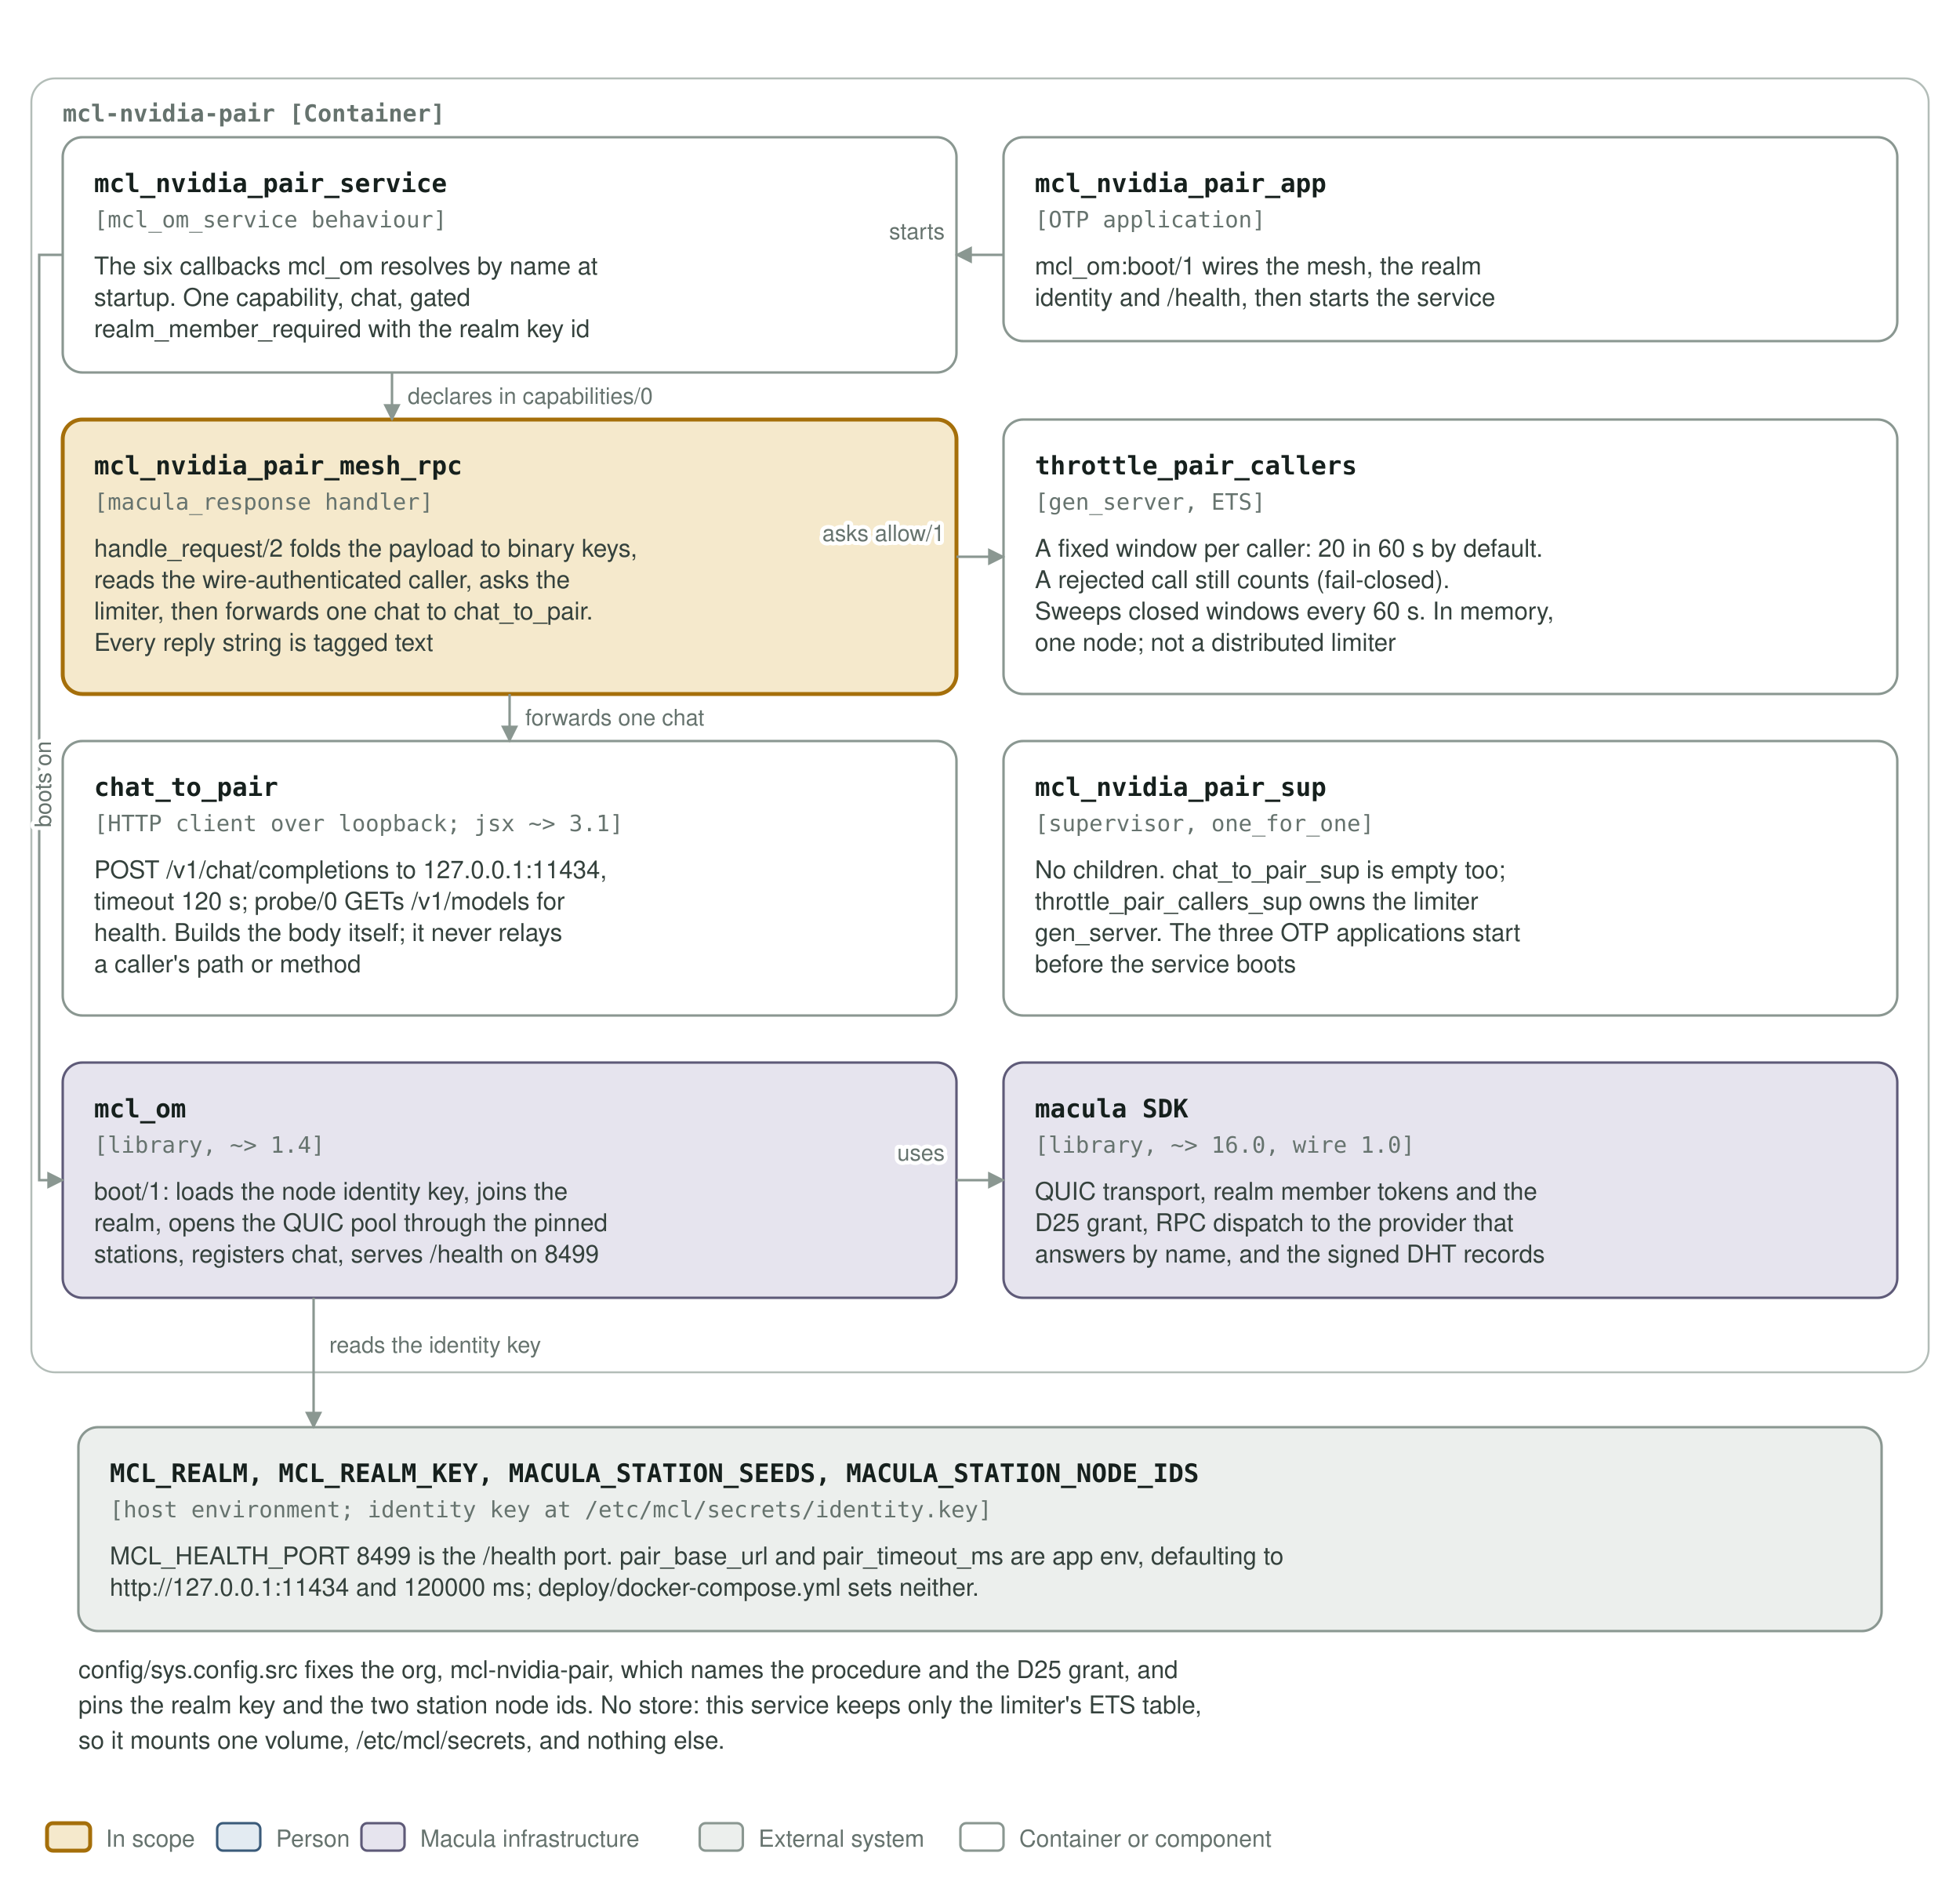
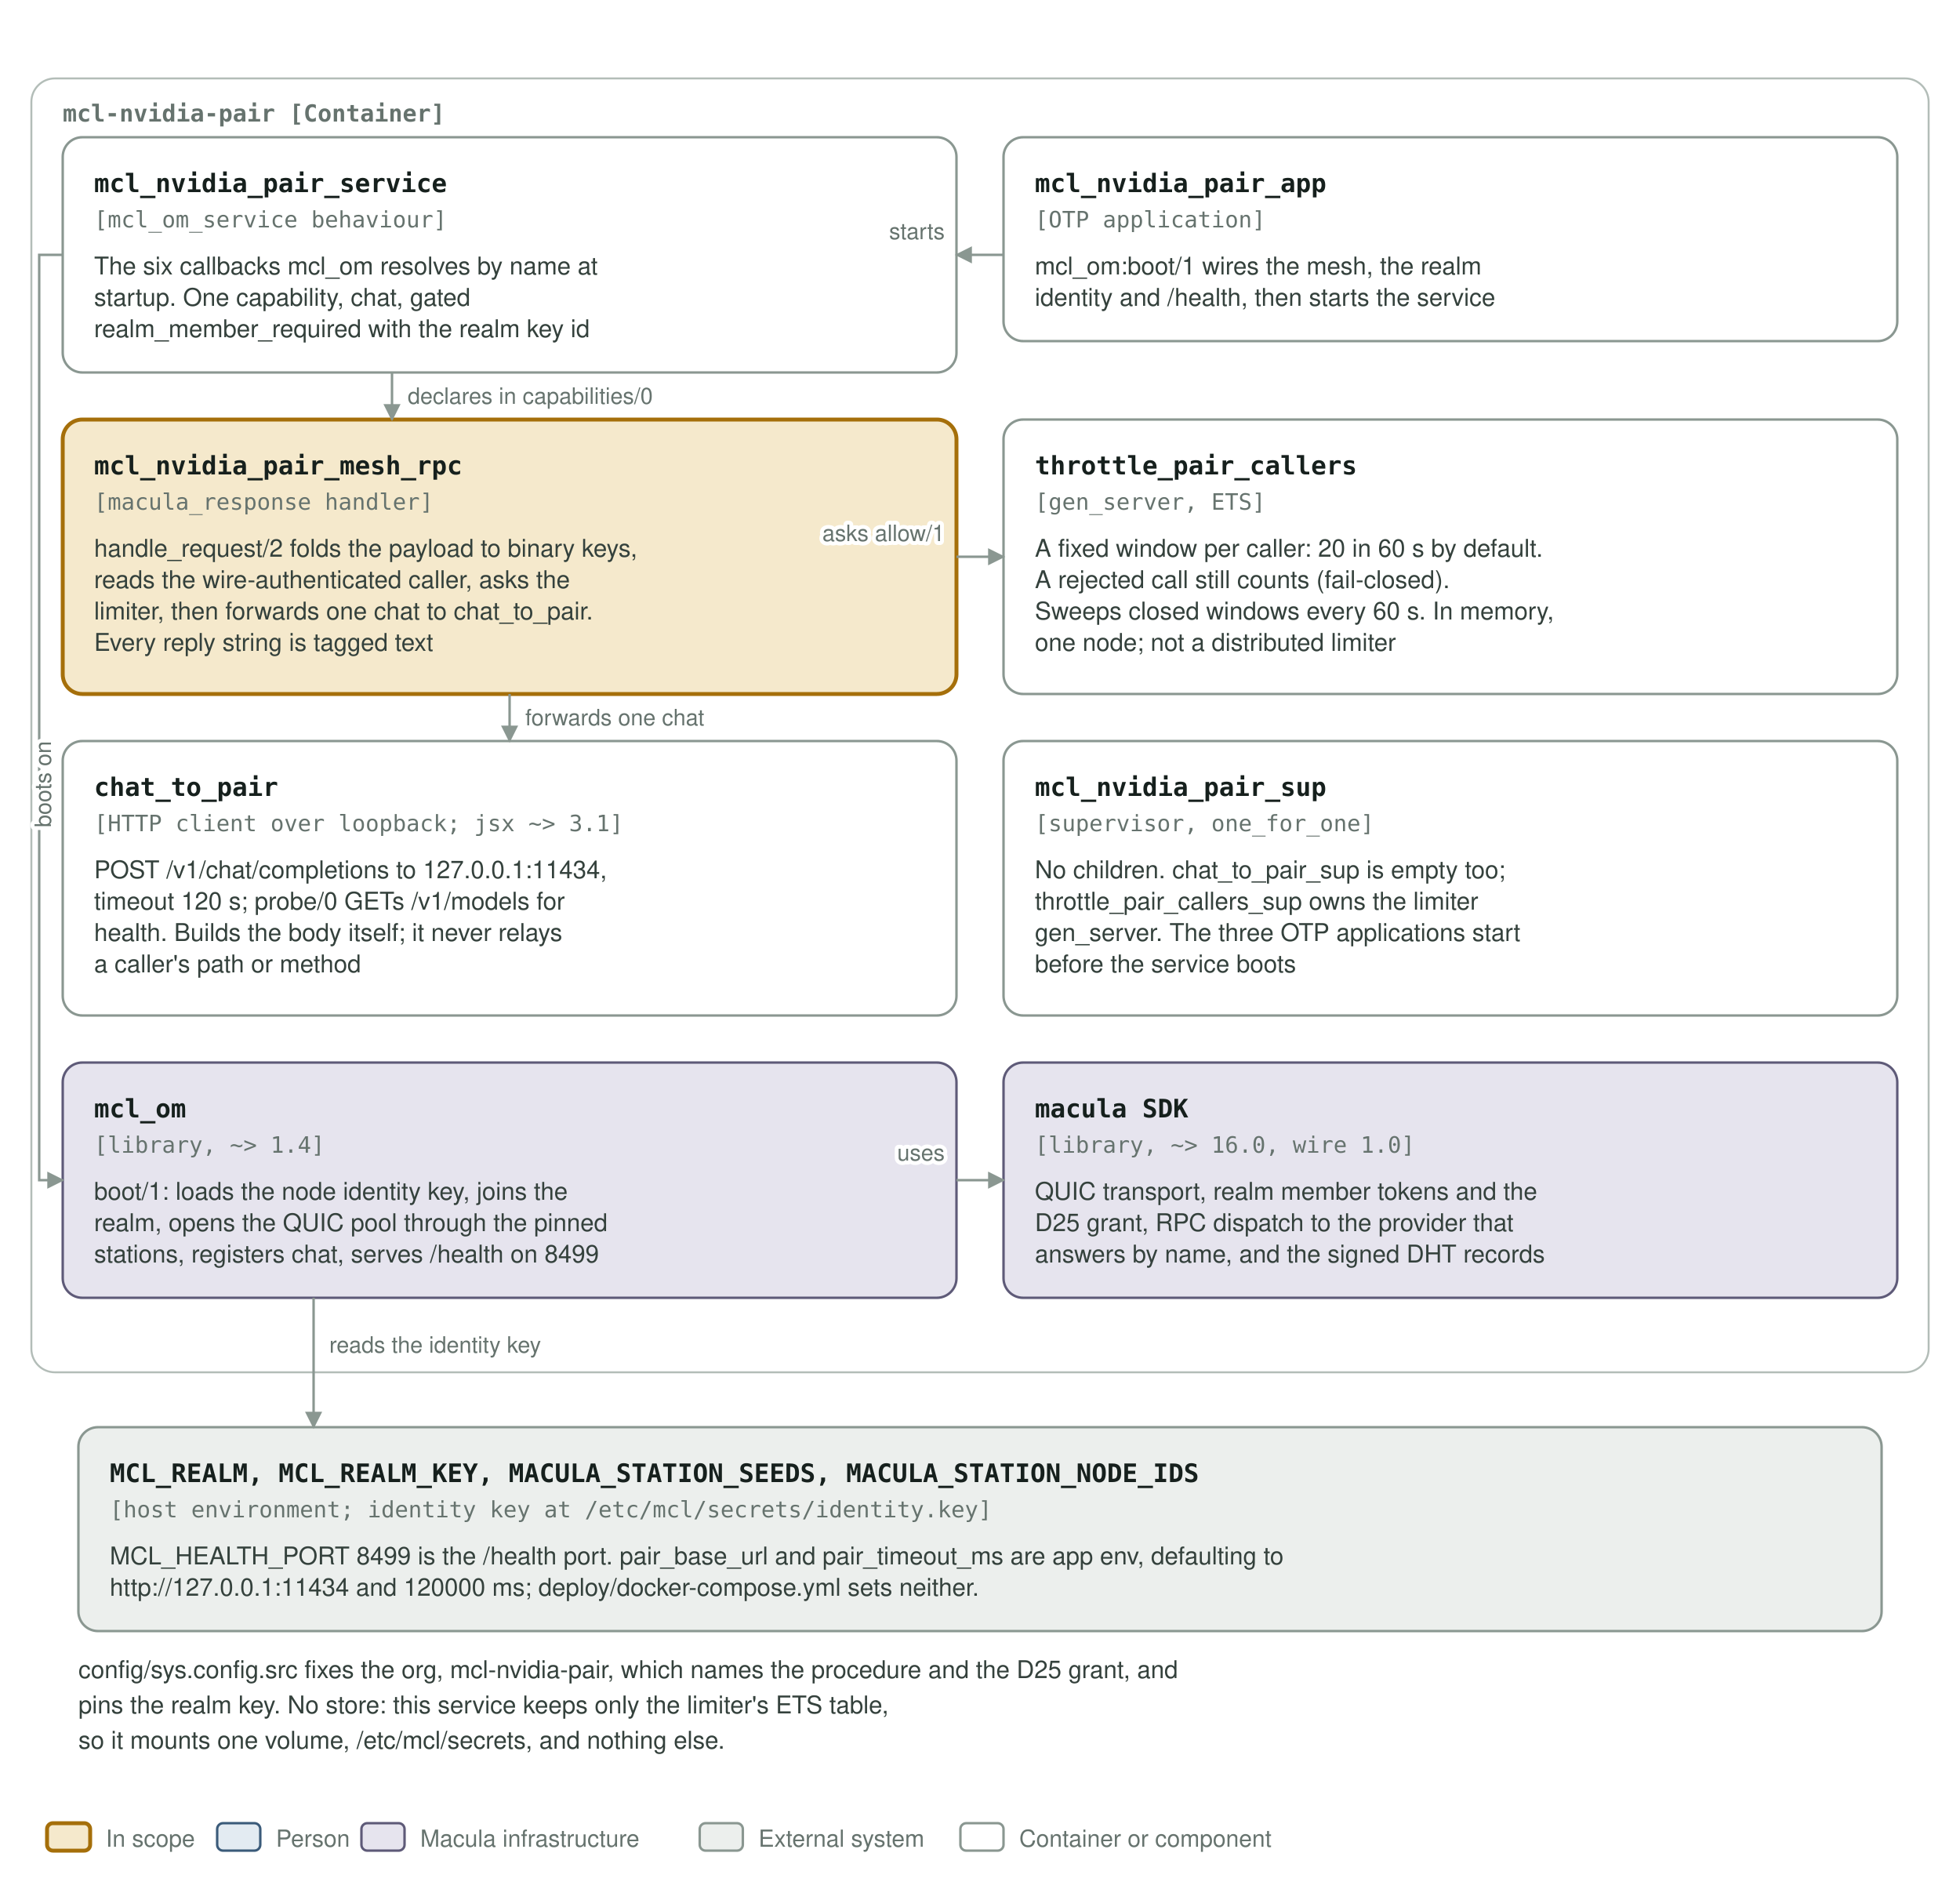
<svg xmlns="http://www.w3.org/2000/svg" viewBox="0 0 1000 960" role="img" aria-label="mcl-nvidia-pair components">
  <style>
.t-name { font-family: "Atkinson Hyperlegible", "Segoe UI", system-ui, -apple-system, Helvetica, Arial, sans-serif; font-size: 15px; font-weight: 700; }
.t-desc { font-family: "Atkinson Hyperlegible", "Segoe UI", system-ui, -apple-system, Helvetica, Arial, sans-serif; font-size: 12.5px; }
.t-rel { font-family: "Atkinson Hyperlegible", "Segoe UI", system-ui, -apple-system, Helvetica, Arial, sans-serif; font-size: 11.5px; paint-order: stroke; stroke-width: 4px; stroke-linejoin: round; }
.t-code { font-family: "JetBrains Mono", ui-monospace, Menlo, Consolas, monospace; font-size: 13px; font-weight: 600; }
.t-type { font-family: "JetBrains Mono", ui-monospace, Menlo, Consolas, monospace; font-size: 11.5px; }
.t-bound { font-family: "JetBrains Mono", ui-monospace, Menlo, Consolas, monospace; font-size: 12px; font-weight: 600; }
.t-leg { font-family: "Atkinson Hyperlegible", "Segoe UI", system-ui, -apple-system, Helvetica, Arial, sans-serif; font-size: 12px; }
.edge { fill: none; stroke-width: 1.25; }
.edge-later { fill: none; stroke-width: 1.25; stroke-dasharray: 5 4; }
.bg { fill: #FFFFFF; }
.b-sys { fill: #F5E9CC; stroke: #A56F0A; stroke-width: 2; }
.b-per { fill: #E3EBF2; stroke: #3B5B7A; stroke-width: 1.25; }
.b-mac { fill: #E6E4EE; stroke: #5E5A78; stroke-width: 1.25; }
.b-ext { fill: #ECEFED; stroke: #8A9791; stroke-width: 1.25; }
.b-cmp { fill: #FFFFFF; stroke: #8A9791; stroke-width: 1.25; }
.b-later { fill: none; stroke: #8A9791; stroke-width: 1.25; stroke-dasharray: 5 4; }
.bound { fill: none; stroke: #B3BDB8; stroke-width: 1; }
.head { fill: #3B5B7A; }
.t-name, .t-code { fill: #16201D; }
.t-type, .t-bound, .t-leg { fill: #66736E; }
.t-desc { fill: #34413C; }
.t-rel { fill: #66736E; stroke: #FFFFFF; }
.edge, .edge-later { stroke: #8A9791; }
.arrowhead { fill: #8A9791; }
@media (prefers-color-scheme: dark) {
.bg { fill: #171F1C; }
.b-sys { fill: #3A2E13; stroke: #E3AA3C; }
.b-per { fill: #1D2A36; stroke: #8EB4D8; }
.b-mac { fill: #26243A; stroke: #A9A4C8; }
.b-ext { fill: #1C2421; stroke: #7D8B85; }
.b-cmp { fill: #171F1C; stroke: #7D8B85; }
.b-later { stroke: #7D8B85; }
.bound { stroke: #4A5752; }
.head { fill: #8EB4D8; }
.t-name, .t-code { fill: #E6ECE9; }
.t-type, .t-bound, .t-leg { fill: #93A09A; }
.t-desc { fill: #C3CDC8; }
.t-rel { fill: #93A09A; stroke: #171F1C; }
.edge, .edge-later { stroke: #7D8B85; }
.arrowhead { fill: #7D8B85; }
}
</style>
  <defs>
    <marker id="a" viewBox="0 0 10 10" refX="9" refY="5" markerWidth="7" markerHeight="7" orient="auto-start-reverse">
      <path class="arrowhead" d="M0 0L10 5L0 10z" />
    </marker>
  </defs>
  <rect class="bg" x="0" y="0" width="1000" height="960" />
  <rect class="bound" x="16" y="40" width="968" height="660" rx="12" />
  <text class="t-bound" x="32" y="62">mcl-nvidia-pair [Container]</text>
  <rect class="b-cmp" x="32" y="70" width="456" height="120" rx="10" />
  <text class="t-code" x="48" y="98">mcl_nvidia_pair_service</text>
  <text class="t-type" x="48" y="116">[mcl_om_service behaviour]</text>
  <text class="t-desc" x="48" y="140">The six callbacks mcl_om resolves by name at</text>
  <text class="t-desc" x="48" y="156">startup. One capability, chat, gated</text>
  <text class="t-desc" x="48" y="172">realm_member_required with the realm key id</text>
  <rect class="b-cmp" x="512" y="70" width="456" height="104" rx="10" />
  <text class="t-code" x="528" y="98">mcl_nvidia_pair_app</text>
  <text class="t-type" x="528" y="116">[OTP application]</text>
  <text class="t-desc" x="528" y="140">mcl_om:boot/1 wires the mesh, the realm</text>
  <text class="t-desc" x="528" y="156">identity and /health, then starts the service</text>
  <rect class="b-sys" x="32" y="214" width="456" height="140" rx="10" />
  <text class="t-code" x="48" y="242">mcl_nvidia_pair_mesh_rpc</text>
  <text class="t-type" x="48" y="260">[macula_response handler]</text>
  <text class="t-desc" x="48" y="284">handle_request/2 folds the payload to binary keys,</text>
  <text class="t-desc" x="48" y="300">reads the wire-authenticated caller, asks the</text>
  <text class="t-desc" x="48" y="316">limiter, then forwards one chat to chat_to_pair.</text>
  <text class="t-desc" x="48" y="332">Every reply string is tagged text</text>
  <rect class="b-cmp" x="512" y="214" width="456" height="140" rx="10" />
  <text class="t-code" x="528" y="242">throttle_pair_callers</text>
  <text class="t-type" x="528" y="260">[gen_server, ETS]</text>
  <text class="t-desc" x="528" y="284">A fixed window per caller: 20 in 60 s by default.</text>
  <text class="t-desc" x="528" y="300">A rejected call still counts (fail-closed).</text>
  <text class="t-desc" x="528" y="316">Sweeps closed windows every 60 s. In memory,</text>
  <text class="t-desc" x="528" y="332">one node; not a distributed limiter</text>
  <rect class="b-cmp" x="32" y="378" width="456" height="140" rx="10" />
  <text class="t-code" x="48" y="406">chat_to_pair</text>
  <text class="t-type" x="48" y="424">[HTTP client over loopback; jsx ~&gt; 3.1]</text>
  <text class="t-desc" x="48" y="448">POST /v1/chat/completions to 127.0.0.1:11434,</text>
  <text class="t-desc" x="48" y="464">timeout 120 s; probe/0 GETs /v1/models for</text>
  <text class="t-desc" x="48" y="480">health. Builds the body itself; it never relays</text>
  <text class="t-desc" x="48" y="496">a caller's path or method</text>
  <rect class="b-cmp" x="512" y="378" width="456" height="140" rx="10" />
  <text class="t-code" x="528" y="406">mcl_nvidia_pair_sup</text>
  <text class="t-type" x="528" y="424">[supervisor, one_for_one]</text>
  <text class="t-desc" x="528" y="448">No children. chat_to_pair_sup is empty too;</text>
  <text class="t-desc" x="528" y="464">throttle_pair_callers_sup owns the limiter</text>
  <text class="t-desc" x="528" y="480">gen_server. The three OTP applications start</text>
  <text class="t-desc" x="528" y="496">before the service boots</text>
  <rect class="b-mac" x="32" y="542" width="456" height="120" rx="10" />
  <text class="t-code" x="48" y="570">mcl_om</text>
  <text class="t-type" x="48" y="588">[library, ~&gt; 1.4]</text>
  <text class="t-desc" x="48" y="612">boot/1: loads the node identity key, joins the</text>
  <text class="t-desc" x="48" y="628">realm, opens the QUIC pool through the pinned</text>
  <text class="t-desc" x="48" y="644">stations, registers chat, serves /health on 8499</text>
  <rect class="b-mac" x="512" y="542" width="456" height="120" rx="10" />
  <text class="t-code" x="528" y="570">macula SDK</text>
  <text class="t-type" x="528" y="588">[library, ~&gt; 16.0, wire 1.0]</text>
  <text class="t-desc" x="528" y="612">QUIC transport, realm member tokens and the</text>
  <text class="t-desc" x="528" y="628">D25 grant, RPC dispatch to the provider that</text>
  <text class="t-desc" x="528" y="644">answers by name, and the signed DHT records</text>
  <rect class="b-ext" x="40" y="728" width="920" height="104" rx="10" />
  <text class="t-code" x="56" y="756">MCL_REALM, MCL_REALM_KEY, MACULA_STATION_SEEDS, MACULA_STATION_NODE_IDS</text>
  <text class="t-type" x="56" y="774">[host environment; identity key at /etc/mcl/secrets/identity.key]</text>
  <text class="t-desc" x="56" y="798">MCL_HEALTH_PORT 8499 is the /health port. pair_base_url and pair_timeout_ms are app env, defaulting to</text>
  <text class="t-desc" x="56" y="814">http://127.0.0.1:11434 and 120000 ms; deploy/docker-compose.yml sets neither.</text>
  <path class="edge" d="M512 130H488" marker-end="url(#a)" />
  <text class="t-rel" x="482" y="122" text-anchor="end">starts</text>
  <path class="edge" d="M200 190V214" marker-end="url(#a)" />
  <text class="t-rel" x="208" y="206">declares in capabilities/0</text>
  <path class="edge" d="M488 284H512" marker-end="url(#a)" />
  <text class="t-rel" x="482" y="276" text-anchor="end">asks allow/1</text>
  <path class="edge" d="M260 354V378" marker-end="url(#a)" />
  <text class="t-rel" x="268" y="370">forwards one chat</text>
  <path class="edge" d="M488 602H512" marker-end="url(#a)" />
  <text class="t-rel" x="482" y="592" text-anchor="end">uses</text>
  <path class="edge" d="M32 130H20V602H32" marker-end="url(#a)" />
  <text class="t-rel" x="26" y="400" text-anchor="middle" transform="rotate(-90 26 400)">boots on</text>
  <path class="edge" d="M160 662V728" marker-end="url(#a)" />
  <text class="t-rel" x="168" y="690">reads the identity key</text>
  <text class="t-desc" x="40" y="856">config/sys.config.src fixes the org, mcl-nvidia-pair, which names the procedure and the D25 grant, and</text>
-   <text class="t-desc" x="40" y="874">pins the realm key and the two station node ids. No store: this service keeps only the limiter's ETS table,</text>
+   <text class="t-desc" x="40" y="874">pins the realm key. No store: this service keeps only the limiter's ETS table,</text>
  <text class="t-desc" x="40" y="892">so it mounts one volume, /etc/mcl/secrets, and nothing else.</text>
  <rect class="b-sys" x="24" y="930" width="22" height="14" rx="3" />
  <text class="t-leg" x="54" y="942">In scope</text>
  <rect class="b-per" x="110.8" y="930" width="22" height="14" rx="3" />
  <text class="t-leg" x="140.8" y="942">Person</text>
  <rect class="b-mac" x="184.4" y="930" width="22" height="14" rx="3" />
  <text class="t-leg" x="214.4" y="942">Macula infrastructure</text>
  <rect class="b-ext" x="357.0" y="930" width="22" height="14" rx="3" />
  <text class="t-leg" x="387.0" y="942">External system</text>
  <rect class="b-cmp" x="490.0" y="930" width="22" height="14" rx="3" />
  <text class="t-leg" x="520.0" y="942">Container or component</text>
</svg>
